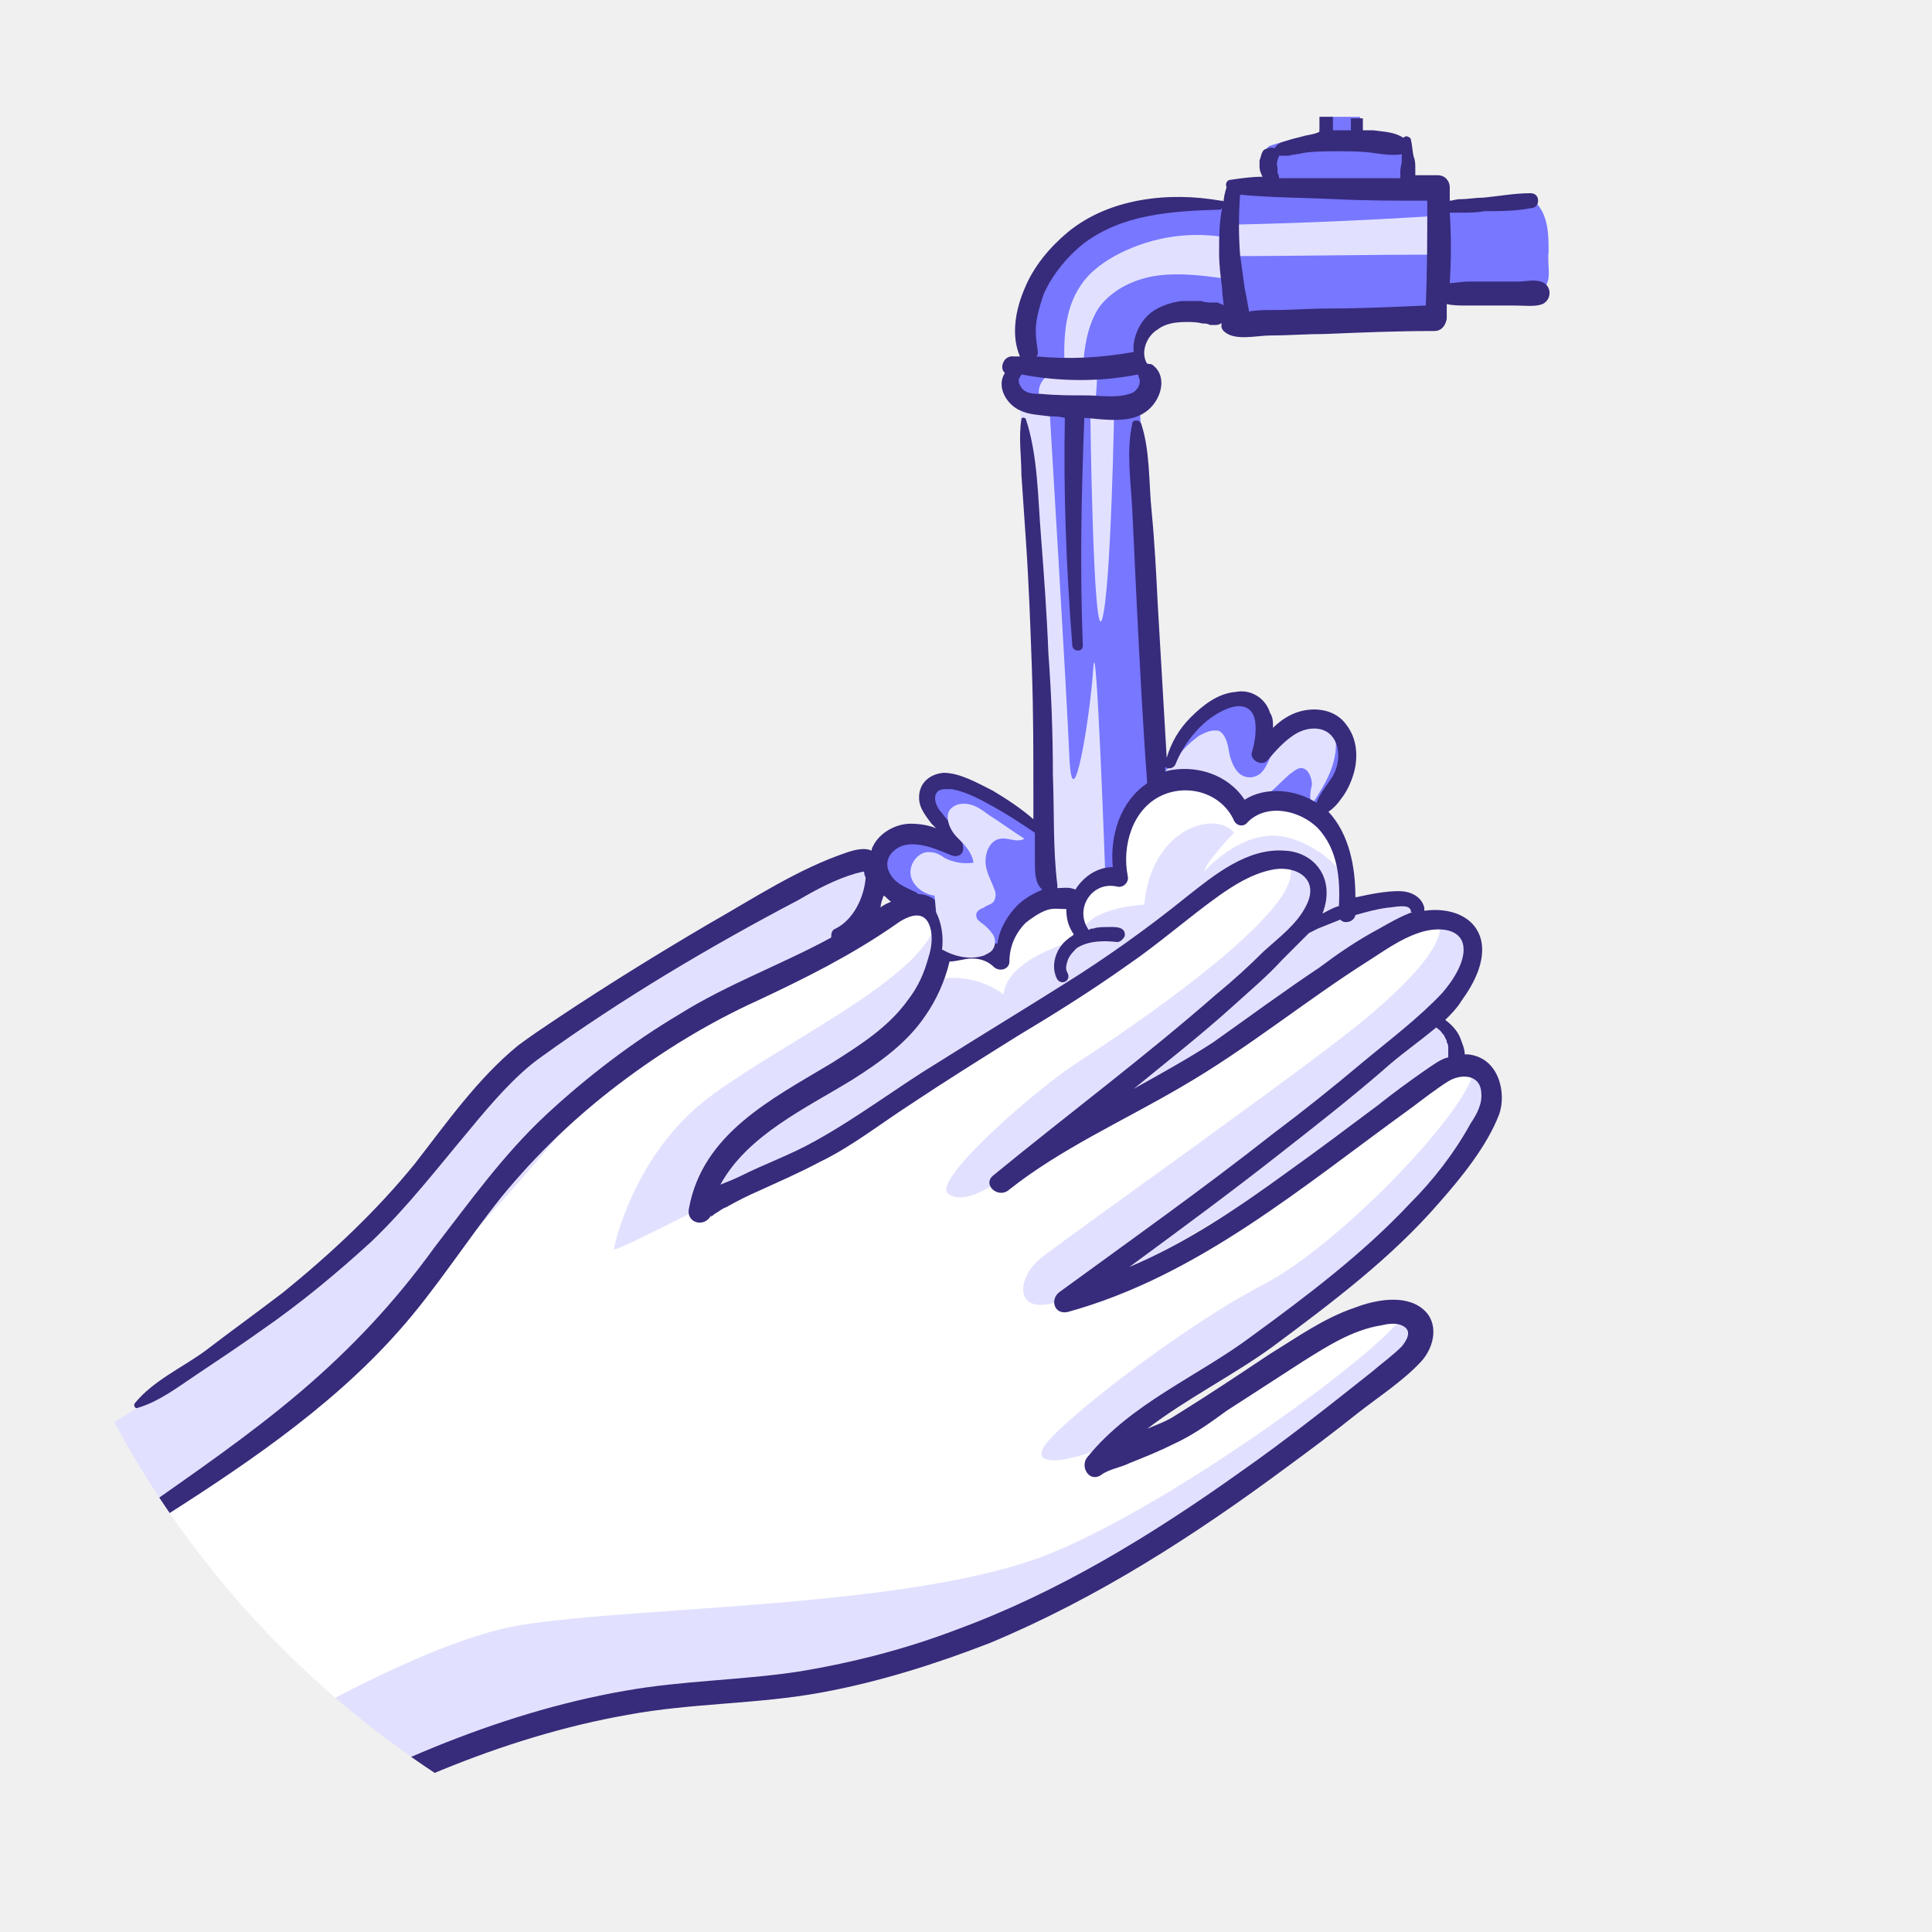
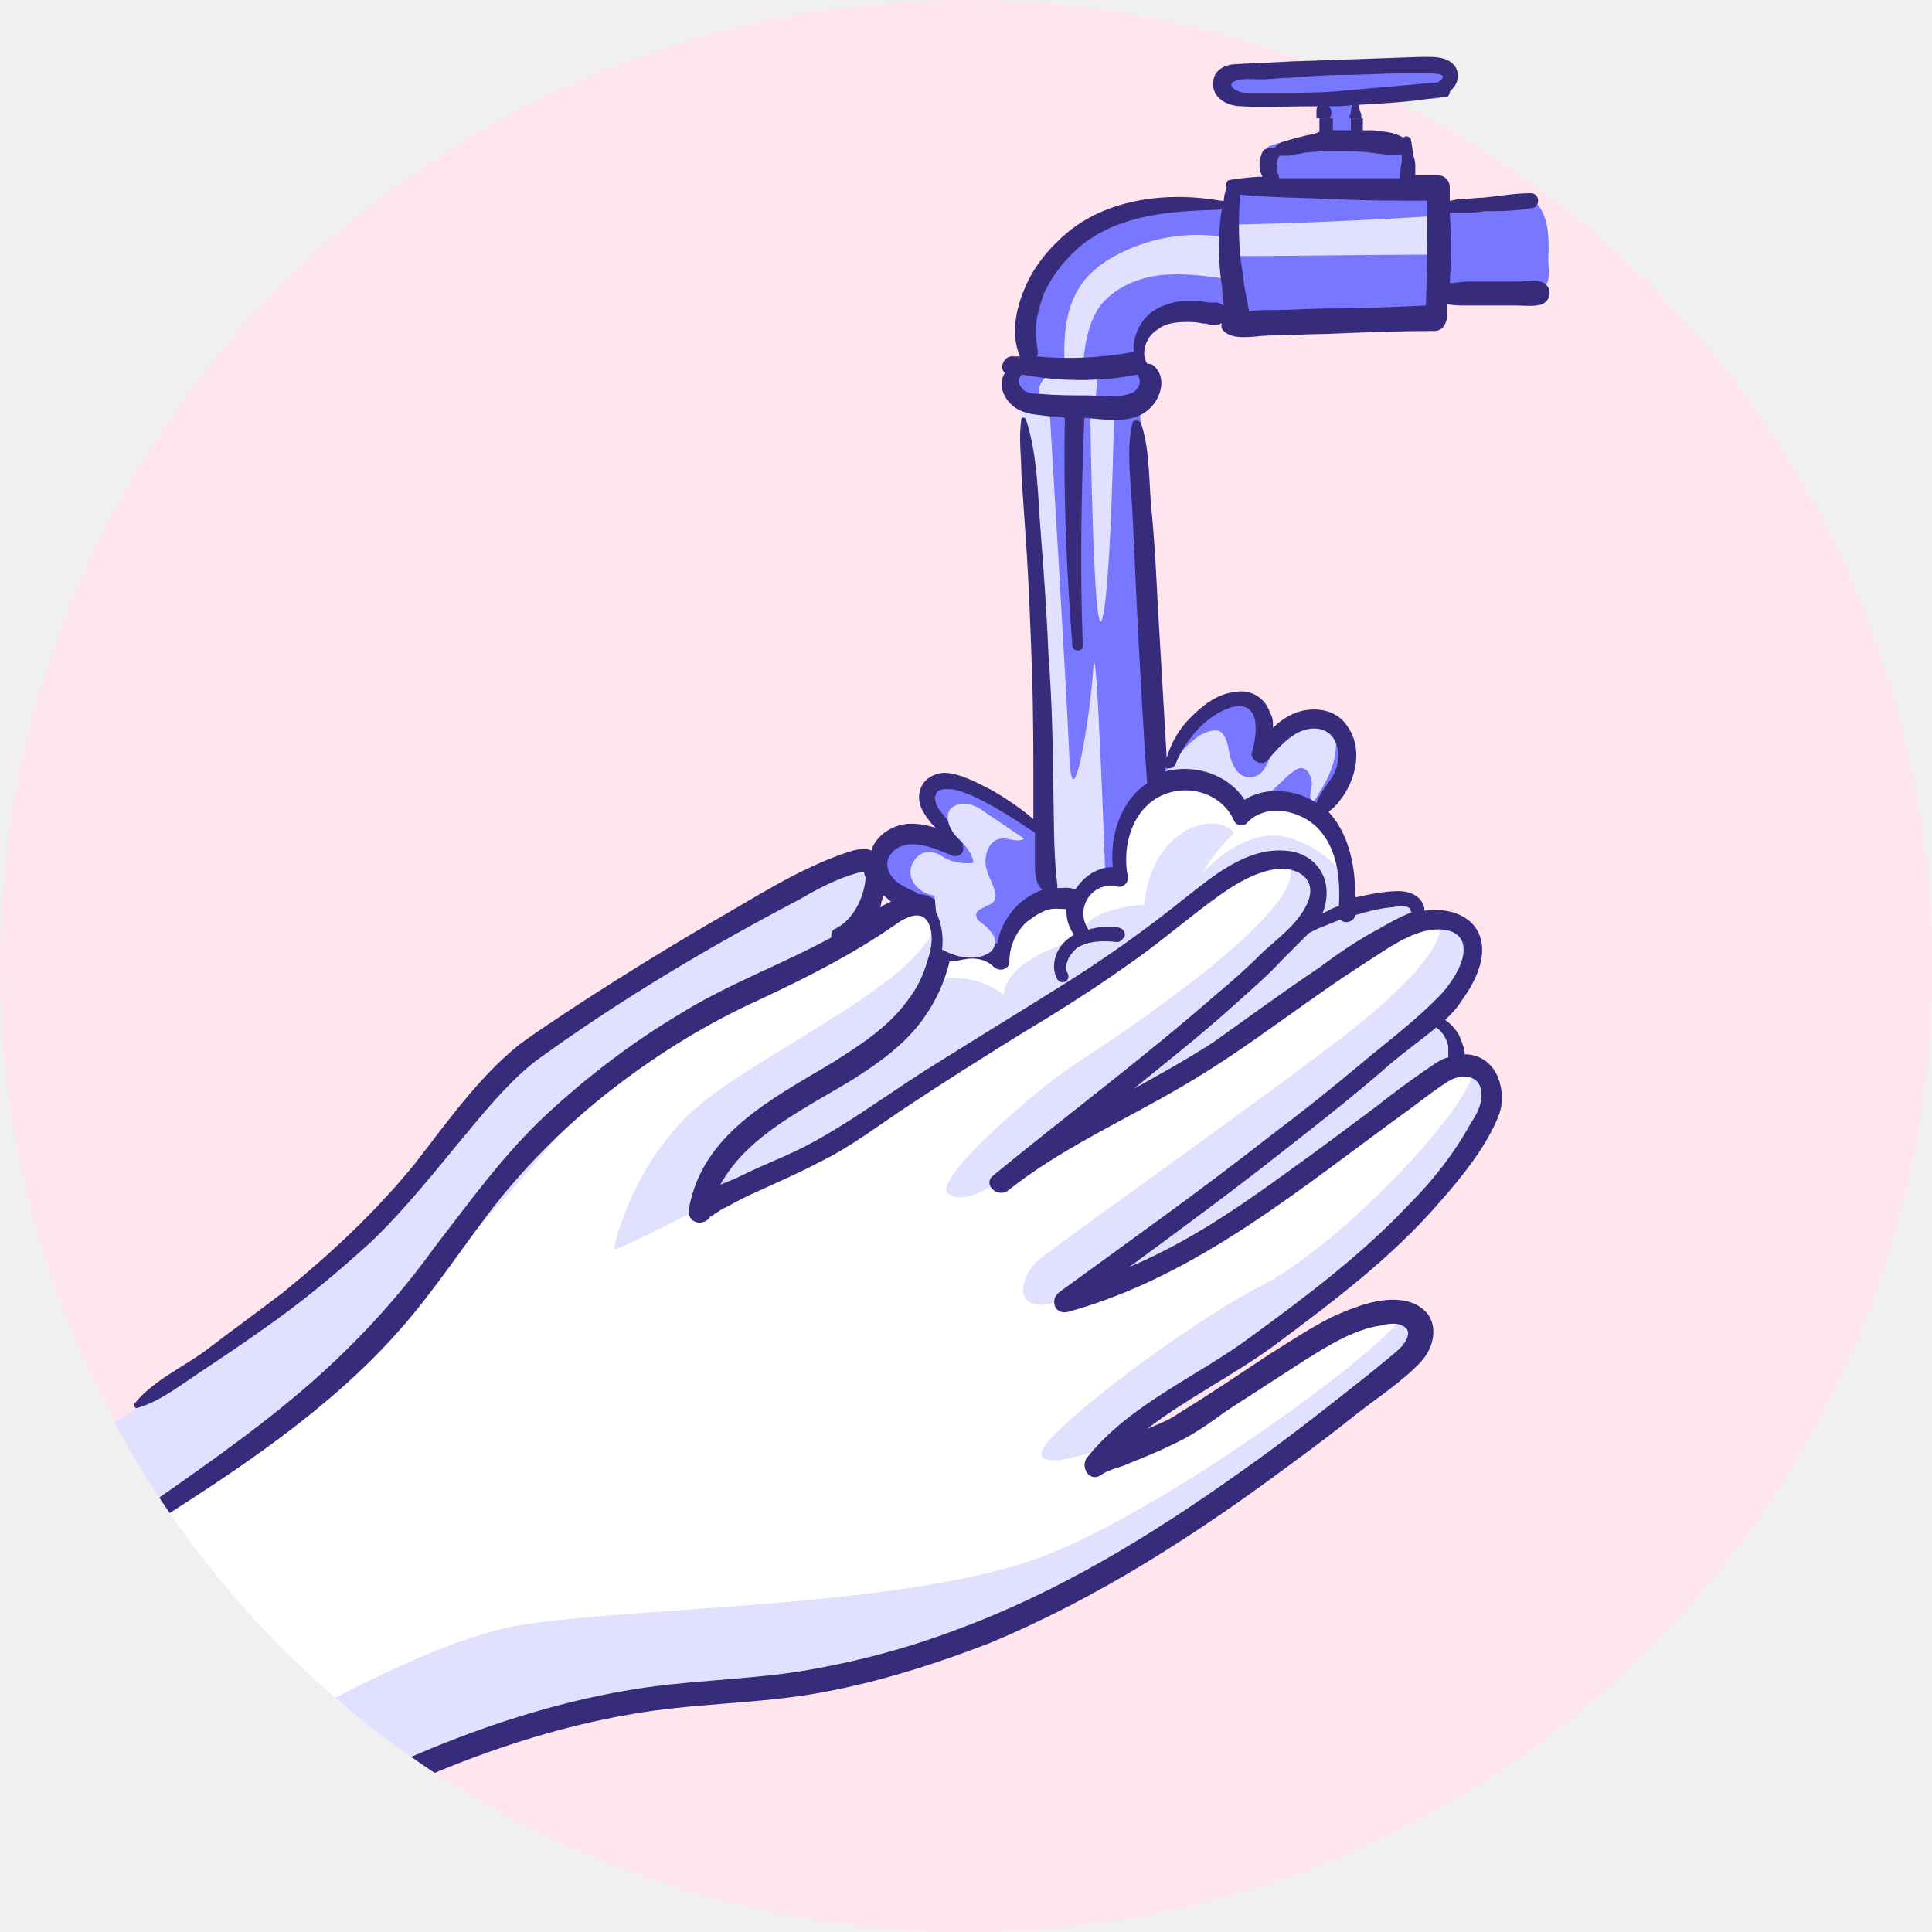
<svg xmlns="http://www.w3.org/2000/svg" width="90" height="90" viewBox="0 0 90 90" fill="none">
-   <mask id="mask0_1_64" style="mask-type:alpha" maskUnits="userSpaceOnUse" x="0" y="0" width="90" height="90">
+   <path d="M45 90C69.853 90 90 69.853 90 45C90 20.147 69.853 0 45 0C20.147 0 0 20.147 0 45C0 69.853 20.147 90 45 90Z" fill="#FFE6EE" />
+   <mask id="mask0_1_62" style="mask-type:alpha" maskUnits="userSpaceOnUse" x="0" y="0" width="90" height="90">
    <path d="M45 90C69.853 90 90 69.853 90 45C90 20.147 69.853 0 45 0C20.147 0 0 20.147 0 45C0 69.853 20.147 90 45 90Z" fill="#FFA6B9" />
  </mask>
-   <g mask="url(#mask0_1_64)">
+   <g mask="url(#mask0_1_62)">
    <path d="M61.465 6.349C61.465 6.419 61.465 6.488 61.465 6.558C61.535 6.558 61.535 6.419 61.465 6.349Z" fill="#7777FF" />
    <path d="M72.139 11.721C72.139 11.233 72.139 10.744 72 10.256C71.861 9.767 71.581 9.349 71.093 9.14C69.698 9.349 68.302 9.698 66.977 9.698C67.046 9.349 66.837 9.14 66.767 8.791C66.488 8.721 66.139 8.721 65.861 8.721C65.861 8.651 65.861 8.581 65.861 8.512C65.791 7.954 65.581 7.535 65.512 7.047C65.512 6.837 65.442 6.558 65.302 6.419C65.163 6.349 65.023 6.279 64.884 6.279C64.395 6.209 63.907 6.209 63.488 6.279C63.488 6 63.419 5.721 63.349 5.442C62.791 5.442 62.163 5.442 61.535 5.442C61.535 5.721 61.465 6 61.465 6.279C61.535 6.349 61.535 6.488 61.465 6.488C61.465 6.419 61.465 6.349 61.465 6.279C60.837 6.279 60 6.558 59.442 6.698C59.302 6.767 59.093 6.767 59.023 6.907C58.953 7.047 58.953 7.256 58.953 7.395C58.953 7.744 59.023 8.093 59.023 8.442C58.465 8.372 57.837 8.442 57.349 8.442C57.279 8.442 57.279 8.442 57.209 8.512C57.209 8.512 57.209 8.581 57.209 8.651C57.209 8.93 57.279 9.209 57.488 9.419C57.558 9.419 57.628 9.419 57.698 9.419C57.698 9.488 57.558 9.488 57.488 9.419C55.395 9.209 53.093 9 51.279 10.046C50.581 10.465 49.953 11.023 49.395 11.651C48.837 12.279 48.279 12.907 48.07 13.744C47.861 14.512 47.93 15.279 48.07 16.047L47.512 16.744C47.233 17.023 46.953 17.302 46.953 17.651C46.884 18 47.163 18.349 47.442 18.558C47.721 18.767 48.139 18.837 48.488 18.907C50.023 19.186 51.628 19.256 53.023 18.698C53.372 18.558 53.721 18.419 53.861 18.07C54 17.791 54 17.512 53.791 17.233C53.651 17.023 53.372 16.814 53.093 16.884C53.023 16.465 53.163 15.837 53.442 15.488C53.721 15.14 54.07 14.93 54.488 14.721C55.535 14.302 56.651 14.372 57.767 14.512C57.628 14.581 57.907 14.791 57.977 14.93C58.047 15.07 58.186 15.07 58.326 15.14C59.093 15.279 59.861 15.14 60.628 15C62.372 14.721 64.116 14.651 65.861 14.791C66.209 14.791 66.628 14.861 66.907 14.721C67.186 14.581 67.395 14.093 67.116 13.814C68.442 13.675 69.628 13.465 70.954 13.326C71.302 13.256 71.581 13.256 71.93 13.326C71.93 13.326 71.93 13.326 72 13.326C72.279 12.907 72.07 12.349 72.139 11.721Z" fill="#7777FF" />
    <path d="M57.558 9.558C57.488 9.558 57.419 9.558 57.349 9.558C57.419 9.628 57.558 9.628 57.558 9.558Z" fill="#7777FF" />
    <path d="M48.767 19.047C48.419 18.767 48.279 18.279 48.488 17.86C48.698 17.442 49.186 17.233 49.605 17.372C49.535 15.977 49.535 14.442 50.372 13.256C50.791 12.628 51.488 12.14 52.186 11.791C53.721 11.023 55.535 10.744 57.279 11.093C57.349 10.884 57.419 10.675 57.419 10.465C60.628 10.395 63.837 10.256 67.046 10.047C67.186 10.675 67.186 11.302 66.977 11.861C63.698 11.861 60.488 11.93 57.209 11.93C57.139 12.279 57.07 12.628 57.07 12.977C56.023 12.837 54.977 12.698 53.93 12.837C52.884 12.977 51.837 13.465 51.209 14.302C50.651 15.14 50.512 16.186 50.442 17.163C50.651 17.023 50.861 16.953 51.07 17.093C51.139 17.721 51.07 18.279 51 18.907L48.767 19.047Z" fill="#E1E1FF" />
    <path d="M43.744 44.581C43.814 42.628 43.116 42.279 42.349 42.14C40.744 40.744 40.465 39.767 41.721 39.07C42.977 38.302 44.581 39.698 44.512 39.488C44.442 39.279 42.698 37.744 43.395 36.698C44.023 35.721 48.698 38.651 48.698 38.651C48.698 38.651 48.07 25.116 48 22.953C47.86 20.86 47.512 18.628 47.512 18.628C47.512 18.628 49.605 18.977 51.07 19.047C52.535 19.116 53.093 18.977 53.093 18.977L54.07 36C54.07 36 55.884 32.372 57.837 32.651C59.791 32.93 58.744 34.953 58.744 34.953C58.744 34.953 59.86 32.93 61.814 33.837C63.767 34.744 61.465 38.093 61.465 38.093C61.465 38.093 59.651 36.488 57.977 37.814C57.279 36.07 54.279 35.512 52.953 37.256C51.558 39 52.326 40.814 52.326 40.814C52.326 40.814 50.651 40.744 50.512 41.721C48.907 41.512 47.512 41.651 46.744 44.861C44.93 43.814 43.744 44.581 43.744 44.581Z" fill="#7777FF" />
    <path d="M54.698 35.512C54.977 35.023 55.395 34.605 55.884 34.256C56.163 34.116 56.442 33.977 56.791 34.047C57.139 34.256 57.209 34.744 57.279 35.163C57.349 35.442 57.488 35.791 57.698 36C57.907 36.209 58.256 36.279 58.535 36.14C58.884 36 59.023 35.581 59.163 35.302C59.442 34.744 59.861 34.186 60.349 33.767C60.628 33.488 60.977 33.279 61.326 33.349C61.884 33.419 62.233 34.116 62.233 34.675C62.233 35.721 61.674 36.628 61.116 37.465C60.977 37.186 61.047 36.837 61.116 36.558C61.116 36.279 60.977 35.861 60.698 35.791C60.488 35.721 60.279 35.93 60.07 36.07C59.442 36.628 58.884 37.326 58.047 37.605C57.907 37.675 57.698 37.675 57.488 37.605C57.209 37.535 57 37.256 56.791 36.977C56.512 36.628 56.233 36.349 55.814 36.14C55.395 35.93 54.977 35.861 54.558 36.07C54.488 36.14 54.139 36.209 54 36.209L54.698 35.512Z" fill="#E1E1FF" />
    <path d="M50.791 19.186C50.791 19.395 50.93 30.279 51.349 28.814C51.767 27.349 51.907 18.837 51.907 18.837L50.791 19.186Z" fill="#E1E1FF" />
    <path d="M48.907 19.326C48.907 19.326 49.674 31.953 49.814 35.233C49.953 38.512 50.791 33.349 50.93 31.116C51.07 28.953 51.488 40.744 51.488 40.744C51.488 40.744 50.372 40.884 50.163 41.93C48.977 41.721 48.977 41.721 48.977 41.721L47.512 19.047L48.907 19.326Z" fill="#E1E1FF" />
-     <path d="M32.791 55.674C32.791 55.674 38.163 53.721 40.953 52.047C43.744 50.372 54.279 42.767 56.093 41.581C57.837 40.465 59.581 39.419 60.767 40.535C61.884 41.651 60.837 42.907 59.651 44.023C58.395 45.14 50.372 52.465 50.372 52.465C50.372 52.465 54.698 49.884 57.279 48.419C59.93 46.953 64.395 43.884 65.372 43.326C66.349 42.767 66.279 42.907 66.279 42.907C66.279 42.907 66.349 41.442 65.023 41.651C63.698 41.861 62.93 42 62.93 42C62.93 42 63.139 35.861 57.977 37.674C56.581 35.093 53.791 36.14 52.953 37.256C52.186 38.372 51.977 40.605 51.977 40.605C51.977 40.605 50.861 40.814 50.442 41.581C49.535 41.512 47.512 42.349 47.093 43.256C46.674 44.163 46.744 44.512 46.744 44.512C46.744 44.512 44.442 43.953 43.744 44.581C43.326 46.744 40.465 49.395 37.814 50.581C35.163 51.698 32.791 55.186 32.791 55.674Z" fill="white" />
+     <path d="M32.791 55.675C32.791 55.675 38.163 53.721 40.953 52.047C43.744 50.372 54.279 42.767 56.093 41.581C57.837 40.465 59.581 39.419 60.767 40.535C61.884 41.651 60.837 42.907 59.651 44.023C58.395 45.14 50.372 52.465 50.372 52.465C50.372 52.465 54.698 49.884 57.279 48.419C59.93 46.953 64.395 43.884 65.372 43.326C66.349 42.767 66.279 42.907 66.279 42.907C66.279 42.907 66.349 41.442 65.023 41.651C63.698 41.861 62.93 42 62.93 42C62.93 42 63.139 35.861 57.977 37.674C56.581 35.093 53.791 36.14 52.953 37.256C52.186 38.372 51.977 40.605 51.977 40.605C51.977 40.605 50.861 40.814 50.442 41.581C49.535 41.512 47.512 42.349 47.093 43.256C46.674 44.163 46.744 44.512 46.744 44.512C46.744 44.512 44.442 43.953 43.744 44.581C43.326 46.744 40.465 49.395 37.814 50.581C35.163 51.698 32.791 55.186 32.791 55.675Z" fill="white" />
    <path d="M51.907 59.651C51.907 59.651 57.279 56.512 62.302 53.442C67.395 50.442 67.884 49.744 67.954 49.605C68.023 49.465 68.023 47.372 66.698 47.302C62.093 51.07 51 59.721 51 59.721L51.907 59.651Z" fill="#E1E1FF" />
    <path d="M60.488 43.186C60.558 43.047 63.837 41.721 64.954 41.721C66.07 41.721 66.209 42.628 66.209 42.628C66.209 42.628 57.837 48 57 48.698C56.093 49.326 50.861 52.256 50.861 52.047C50.93 51.907 60.488 43.186 60.488 43.186Z" fill="#E1E1FF" />
    <path d="M43.256 45.698C45.349 45.14 46.744 46.326 46.744 46.326C46.953 44.512 50.372 43.744 50.372 43.744C50.302 42.279 53.302 42.14 53.302 42.14C53.651 38.512 56.651 37.744 57.488 38.791C56.093 40.256 56.093 40.605 56.093 40.605C56.093 40.605 57.907 38.512 59.93 39C61.884 39.488 63.07 41.163 63 41.721C62.93 42.279 62.721 42.279 62.721 42.279L60.977 42.837C60.977 42.837 61.884 41.023 60.209 40.326C58.605 39.698 58.047 40.744 55.744 42.14C53.442 43.535 43.884 50.023 42.977 50.651C42.07 51.209 38.023 54.209 36.628 54.698C35.233 55.186 32.581 56.163 32.581 56.163C32.581 56.163 33.209 53.791 35.233 52.535C37.256 51.279 41.442 49.395 42.07 48.349C42.767 47.302 43.256 45.698 43.256 45.698Z" fill="#E1E1FF" />
    <path d="M6.349 70.605C18.419 63.488 22.884 55.535 25.256 52.535C27.628 49.535 36.767 46.186 38.372 44.861C39.977 43.535 42.349 42.419 42.907 42.279C43.535 42.209 44.581 42.698 43.953 44.651C43.326 46.605 40.256 49.814 37.465 51.209C34.674 52.605 33 53.861 32.651 56.023C36 54.767 41.791 51.488 44.302 49.535C46.884 47.581 54.419 43.326 55.605 41.791C56.861 40.326 60.349 39.07 61.047 40.395C61.744 41.721 60.488 44.023 57.07 46.256C53.651 48.558 50.233 52.395 50.233 52.395C50.233 52.395 55.953 49.605 57.907 48.07C59.861 46.605 65.721 41.721 68.302 42.907C69.419 43.465 67.744 46.605 66.349 47.581C64.954 48.558 55.256 56.302 54.698 56.861C54.07 57.488 50.581 59.93 50.581 59.93C50.581 59.93 54.767 58.465 58.256 56.233C61.674 54.07 65.442 50.721 66.628 50.093C67.744 49.465 70.465 49.116 69.698 51.558C68.93 54 64.954 58.116 62.791 59.721C60.628 61.326 55.116 65.163 53.721 66.14C52.326 67.116 51.698 67.884 51.698 67.884C51.698 67.884 55.744 66.209 57.767 64.535C59.791 62.861 63.977 60.698 65.442 61.047C66.837 61.395 66.767 62.302 65.093 63.767C63.419 65.233 60 68.233 57.767 69.488C55.605 70.744 46.326 76.884 40.395 77.861C34.395 78.837 23.721 80.233 21.488 81.558C19.326 82.884 17.093 84.14 17.093 84.14L6.349 70.605Z" fill="white" />
    <path d="M60.07 40.326C60.977 42.349 52.186 48.209 50.233 49.465C48.279 50.721 43.395 54.977 44.163 55.605C44.93 56.233 46.605 54.977 46.605 54.977C46.605 54.977 57.907 46.047 59.372 44.651C60.767 43.256 62.93 40.884 60.07 40.326Z" fill="#E1E1FF" />
    <path d="M66.907 42.628C67.605 43.535 66.209 45.279 63.628 47.442C61.047 49.605 49.814 57.558 48.488 58.605C47.163 59.651 47.163 61.953 50.512 60.07C53.93 58.256 64.884 49.535 66.349 47.721C67.884 45.837 70.674 44.093 66.907 42.628Z" fill="#E1E1FF" />
    <path d="M68.651 49.744C68.721 51.349 62.581 57.907 58.814 59.861C55.047 61.814 49.326 66.279 48.628 67.395C47.93 68.512 50.442 68.093 53.023 66.628C55.605 65.163 63.139 59.791 64.465 58.256C65.721 56.791 71.302 51.628 68.651 49.744Z" fill="#E1E1FF" />
    <path d="M65.302 61.256C65.233 62.233 55.256 69.767 48.977 72.349C42.628 74.93 29.93 74.791 24.279 75.698C18.628 76.605 8.233 83.372 8.233 83.372L12.419 86.163C12.419 86.163 23.721 79.744 29.581 79.465C35.372 79.186 43.047 78.837 52.186 73.116C61.326 67.395 65.861 63.837 66.349 62.651C66.698 61.465 65.302 61.256 65.302 61.256Z" fill="#E1E1FF" />
    <path d="M34.605 55.256C34.605 55.256 28.605 58.395 28.605 58.186C28.605 57.977 29.581 53.721 33 51.14C36.419 48.558 42.907 45.628 43.605 42.977C43.814 46.116 41.023 48.767 38.651 50.093C36.349 51.419 31.953 54.279 34.605 55.256Z" fill="#E1E1FF" />
    <path d="M4.605 66.698C11.581 62.372 18.14 57.837 20.233 54.209C22.326 50.581 22.953 49.465 25.884 48C28.814 46.535 39.977 40.047 40.465 40.326C40.884 40.535 40.186 43.605 39.977 43.605C39.698 43.605 30.419 47.302 27.977 50.442C25.535 53.581 23.233 56.233 20.163 59.372C17.093 62.512 7.535 70.326 7.535 70.326L4.605 66.698Z" fill="#E1E1FF" />
    <path d="M68.372 49.116C68.302 49.116 68.302 49.116 68.233 49.116C68.233 48.837 68.093 48.558 68.023 48.349C67.884 48 67.605 47.721 67.326 47.512C67.605 47.233 67.884 46.953 68.093 46.605C68.651 45.837 69.209 44.791 69 43.814C68.721 42.628 67.465 42.279 66.419 42.419C66.419 42.419 66.419 42.419 66.349 42.419C66.349 42.349 66.349 42.349 66.349 42.279C66.209 41.721 65.651 41.512 65.163 41.512C64.535 41.512 63.837 41.651 63.209 41.791C63.139 41.791 63.139 41.791 63.139 41.791C63.139 40.395 62.861 38.861 61.884 37.814C62.093 37.675 62.302 37.465 62.442 37.256C62.721 36.907 62.93 36.488 63.07 36C63.279 35.233 63.209 34.395 62.721 33.767C62.233 33.07 61.326 32.93 60.558 33.14C60.07 33.279 59.651 33.558 59.302 33.907C59.302 33.628 59.302 33.419 59.163 33.209C58.953 32.512 58.256 32.093 57.558 32.233C56.721 32.302 56.023 32.861 55.465 33.419C54.907 33.977 54.558 34.605 54.349 35.302C54.209 32.93 54.07 30.488 53.93 28.116C53.861 26.721 53.791 25.326 53.651 23.86C53.512 22.535 53.581 21 53.163 19.744C53.093 19.535 52.744 19.535 52.744 19.744C52.465 21 52.674 22.395 52.744 23.721C52.814 25.186 52.884 26.651 52.953 28.116C53.093 30.907 53.233 33.698 53.442 36.488C52.186 37.326 51.698 38.93 51.837 40.395C51.07 40.395 50.442 40.884 50.093 41.442C49.814 41.302 49.465 41.372 49.256 41.372C49.256 41.302 49.256 41.302 49.256 41.233C49.047 39.558 49.116 37.814 49.047 36.07C49.047 34.186 48.977 32.302 48.837 30.419C48.767 28.605 48.628 26.721 48.488 24.907C48.349 23.233 48.349 21.209 47.791 19.535C47.791 19.465 47.581 19.395 47.581 19.535C47.442 20.372 47.581 21.279 47.581 22.116C47.651 23.163 47.721 24.14 47.791 25.186C47.93 27.209 48 29.163 48.07 31.186C48.139 33.14 48.139 35.093 48.139 37.047C48.139 37.395 48.139 37.814 48.139 38.163C47.581 37.675 46.953 37.256 46.256 36.837C45.558 36.488 44.721 36 43.953 36C43.186 36.07 42.698 36.628 42.837 37.395C42.907 37.744 43.186 38.093 43.395 38.372C43.465 38.442 43.535 38.512 43.605 38.581C43.256 38.442 42.837 38.372 42.419 38.372C41.791 38.372 41.093 38.721 40.744 39.279C40.674 39.419 40.605 39.488 40.605 39.628C40.326 39.488 39.907 39.558 39.488 39.698C37.186 40.465 35.093 41.861 33 43.047C30.628 44.442 28.256 45.907 25.953 47.442C25.326 47.861 24.698 48.279 24.14 48.698C22.256 50.233 20.791 52.326 19.326 54.209C17.512 56.442 15.419 58.395 13.186 60.209C12 61.116 10.744 62.023 9.558 62.93C8.512 63.698 7.116 64.326 6.279 65.372C6.209 65.442 6.279 65.651 6.419 65.581C7.395 65.302 8.302 64.605 9.14 64.047C10.186 63.349 11.232 62.651 12.209 61.953C14.023 60.698 15.698 59.302 17.302 57.837C18.977 56.233 20.372 54.419 21.837 52.675C22.814 51.488 24 50.093 25.186 49.256C28.953 46.535 33.07 44.093 37.186 41.93C38.023 41.442 38.93 40.953 39.907 40.675C39.977 40.675 40.116 40.605 40.256 40.605C40.256 40.675 40.256 40.744 40.326 40.884C40.256 41.791 39.767 42.837 38.93 43.256C38.721 43.326 38.721 43.535 38.721 43.675C36.419 44.93 33.907 45.837 31.674 47.233C29.442 48.558 27.349 50.163 25.465 51.907C23.442 53.791 21.907 55.953 20.233 58.116C18.419 60.628 16.395 62.791 14.023 64.814C11.651 66.837 9 68.651 6.419 70.465C6 70.744 6.349 71.372 6.837 71.163C11.023 68.512 15.279 65.721 18.558 62.023C20.302 60.07 21.698 57.837 23.372 55.744C24.977 53.791 26.791 52.047 28.814 50.512C30.837 48.977 33 47.651 35.302 46.605C37.535 45.558 39.628 44.512 41.651 43.116C42.209 42.698 43.047 42.279 43.326 43.186C43.465 43.605 43.395 44.163 43.256 44.581C43.047 45.349 42.767 45.977 42.279 46.605C41.372 47.861 40.047 48.698 38.721 49.535C35.93 51.209 32.721 52.814 32.093 56.302C31.953 57 32.861 57.209 33.139 56.581C33.07 56.791 33.209 56.581 33.349 56.512C33.488 56.442 33.628 56.302 33.837 56.233C34.326 55.953 34.884 55.675 35.372 55.465C36.279 55.047 37.256 54.628 38.163 54.14C39.628 53.442 40.953 52.395 42.349 51.488C44.023 50.372 45.698 49.326 47.372 48.279C49.116 47.233 50.791 46.186 52.465 45C54 43.953 55.326 42.767 56.791 41.721C57.488 41.233 58.256 40.744 59.163 40.535C60.279 40.256 61.535 40.884 60.837 42.209C60.419 43.047 59.581 43.675 58.884 44.302C58.186 45 57.419 45.698 56.651 46.326C53.302 49.256 49.744 51.907 46.256 54.767C45.767 55.186 46.465 55.814 46.953 55.465C49.395 53.512 52.395 52.186 55.116 50.581C58.116 48.837 60.837 46.605 63.698 44.791C64.465 44.302 65.233 43.744 66.07 43.465C66.628 43.256 67.744 43.116 68.093 43.814C68.442 44.581 67.674 45.698 67.186 46.256C66.07 47.442 64.674 48.488 63.419 49.535C62.093 50.651 60.698 51.767 59.302 52.814C56.023 55.395 52.674 57.767 49.326 60.209C48.907 60.558 49.116 61.256 49.744 61.116C55.814 59.442 60.698 55.256 65.721 51.628C66.279 51.209 66.907 50.721 67.465 50.372C68.023 50.023 68.93 50.023 69 50.861C69.07 51.419 68.791 51.907 68.512 52.326C67.744 53.721 66.767 54.977 65.651 56.093C63.488 58.395 60.907 60.349 58.326 62.233C55.814 64.116 52.674 65.372 50.651 67.884C50.302 68.302 50.721 69.07 51.279 68.721C51.628 68.442 52.186 68.372 52.605 68.163C53.302 67.884 54 67.605 54.698 67.256C55.605 66.837 56.372 66.279 57.139 65.721C58.326 64.954 59.512 64.186 60.698 63.419C61.814 62.721 63 61.953 64.326 61.744C64.605 61.675 65.023 61.605 65.302 61.744C65.791 61.953 65.581 62.372 65.302 62.721C64.884 63.14 64.395 63.488 63.907 63.907C61.884 65.512 59.861 67.116 57.767 68.581C53.651 71.512 49.326 74.163 44.581 75.907C42.209 76.814 39.767 77.442 37.256 77.861C34.535 78.279 31.814 78.279 29.093 78.767C23.093 79.814 17.163 82.465 11.93 85.535C11.302 85.884 11.861 86.93 12.488 86.512C17.581 83.512 23.302 80.93 29.233 79.884C32.233 79.326 35.302 79.395 38.302 78.837C40.953 78.349 43.605 77.512 46.116 76.535C51.139 74.442 55.674 71.512 60 68.302C61.047 67.535 62.163 66.698 63.209 65.861C64.186 65.093 65.372 64.326 66.209 63.419C66.837 62.721 67.046 61.605 66.279 60.977C65.442 60.279 64.046 60.558 63.139 60.907C61.674 61.395 60.419 62.302 59.163 63.07C57.698 64.047 56.233 65.023 54.767 65.93C54.349 66.209 53.93 66.349 53.442 66.558C55.256 65.163 57.488 64.047 59.302 62.721C62.023 60.698 64.814 58.605 67.046 56.023C68.093 54.837 69.279 53.372 69.837 51.907C70.186 50.93 69.837 49.256 68.372 49.116ZM54.767 35.581C55.186 34.535 56.093 33.419 57.209 33C57.767 32.791 58.326 32.861 58.465 33.558C58.535 34.047 58.465 34.535 58.326 35.023C58.186 35.372 58.744 35.721 59.023 35.442C59.442 34.953 59.93 34.395 60.488 34.116C61.047 33.837 61.814 33.837 62.163 34.465C62.442 34.953 62.372 35.651 62.093 36.14C61.884 36.488 61.465 36.977 61.326 37.395C60.349 36.767 58.953 36.628 57.977 37.256C57.209 36.07 55.674 35.581 54.279 35.93C54.279 35.861 54.279 35.791 54.279 35.721C54.419 35.861 54.698 35.791 54.767 35.581ZM41.163 41.721C41.302 41.791 41.372 41.93 41.512 42C41.372 42.07 41.163 42.14 41.023 42.279C41.023 42.07 41.093 41.93 41.163 41.721ZM42.767 41.651L42.698 41.581C42.279 41.372 41.861 41.233 41.581 40.884C41.302 40.535 41.233 40.116 41.512 39.767C42.209 38.93 43.465 39.488 44.302 39.837C44.651 39.977 44.93 39.767 44.861 39.419C44.791 38.791 44.233 38.372 43.884 37.884C43.674 37.675 43.465 37.256 43.605 36.977C43.744 36.698 44.093 36.767 44.372 36.767C45.07 36.907 45.698 37.256 46.326 37.605C46.953 37.953 47.581 38.372 48.209 38.791C48.209 39.209 48.209 39.628 48.209 40.116C48.209 40.605 48.209 41.163 48.558 41.442C48.07 41.651 47.581 41.93 47.233 42.349C46.814 42.837 46.535 43.395 46.465 43.953C45.977 43.953 45.698 43.884 45.349 43.953C45 43.953 44.651 44.093 44.372 44.302C44.442 43.675 44.372 43.047 44.093 42.558C43.744 41.93 43.256 41.651 42.767 41.651ZM59.861 39.628C58.116 39.488 56.581 40.744 55.256 41.791C53.442 43.256 51.488 44.651 49.465 45.907C47.581 47.093 45.628 48.279 43.744 49.465C41.791 50.651 39.977 52.047 37.953 53.163C36.837 53.791 35.651 54.209 34.535 54.767C34.256 54.907 33.907 55.047 33.558 55.186C34.814 52.884 37.535 51.628 39.698 50.302C41.023 49.465 42.279 48.558 43.116 47.302C43.605 46.605 44.023 45.698 44.233 44.791C44.581 44.791 44.93 44.651 45.279 44.651C45.698 44.651 46.047 44.791 46.326 45.07C46.605 45.279 47.023 45.14 47.023 44.791C47.023 44.093 47.302 43.465 47.791 42.977C48.07 42.767 48.349 42.558 48.698 42.419C49.047 42.279 49.326 42.349 49.674 42.349C49.674 42.767 49.744 43.116 50.023 43.535C49.953 43.605 49.814 43.675 49.744 43.744C49.186 44.163 48.907 45 49.256 45.628C49.465 45.907 49.884 45.698 49.744 45.349C49.605 45.14 49.674 44.93 49.744 44.721C49.814 44.512 50.023 44.302 50.163 44.163C50.721 43.814 51.419 43.814 52.047 43.884C52.186 43.884 52.326 43.744 52.395 43.605C52.465 43.116 51.837 43.186 51.558 43.186C51.349 43.186 51.139 43.186 50.93 43.256C50.861 43.256 50.791 43.256 50.721 43.326C50.023 42.349 50.861 41.023 52.047 41.302C52.326 41.372 52.605 41.093 52.535 40.814C52.256 39.419 52.744 37.675 54.139 37.047C55.395 36.488 56.93 36.977 57.488 38.233C57.628 38.512 57.977 38.512 58.116 38.302C59.023 37.395 60.558 37.744 61.395 38.581C62.302 39.558 62.442 40.884 62.372 42.209C62.093 42.279 61.884 42.419 61.605 42.558C62.233 40.953 61.256 39.698 59.861 39.628ZM61.465 45.07C59.791 46.186 58.186 47.372 56.512 48.558C55.326 49.326 54.07 50.023 52.814 50.721C54.349 49.465 55.953 48.209 57.419 46.884C58.186 46.186 59.023 45.488 59.721 44.721C60.139 44.302 60.558 43.884 60.977 43.465C61.116 43.395 61.256 43.326 61.395 43.256C61.744 43.116 62.093 42.977 62.442 42.837C62.581 43.047 63.07 42.977 63.139 42.628C63.628 42.488 64.116 42.349 64.674 42.279C64.884 42.279 65.651 42.07 65.721 42.419C65.721 42.488 65.721 42.488 65.791 42.488C65.233 42.698 64.744 42.977 64.256 43.256C63.209 43.814 62.302 44.442 61.465 45.07ZM66.349 49.884C65.651 50.372 64.884 50.93 64.186 51.488C62.791 52.535 61.395 53.581 59.93 54.628C57.628 56.302 55.256 57.907 52.605 59.023C54.977 57.279 57.349 55.535 59.651 53.721C61.256 52.465 62.861 51.209 64.395 49.884C65.163 49.186 66.07 48.558 66.907 47.861C66.977 47.93 67.116 48 67.186 48.14L67.256 48.209L67.326 48.349L67.395 48.488V48.558C67.465 48.628 67.465 48.767 67.465 48.837V48.977V49.047V49.116C67.465 49.186 67.465 49.186 67.465 49.256C67.116 49.326 66.767 49.605 66.349 49.884Z" fill="#372B7B" />
-     <path d="M71.93 13.186C71.581 12.977 71.093 13.116 70.744 13.116C70.326 13.116 69.977 13.116 69.558 13.116C69.209 13.116 68.791 13.116 68.442 13.116C68.093 13.116 67.814 13.186 67.535 13.186C67.605 12.07 67.605 10.954 67.535 9.907C67.744 9.907 67.884 9.907 68.093 9.907C68.442 9.907 68.791 9.907 69.139 9.837C69.837 9.837 70.605 9.837 71.302 9.698C71.512 9.698 71.651 9.558 71.651 9.349C71.651 9.14 71.512 9 71.302 9C70.535 9 69.837 9.14 69.07 9.209C68.721 9.209 68.372 9.279 68.023 9.279C67.814 9.279 67.674 9.349 67.535 9.349C67.535 9.14 67.535 8.93 67.535 8.721C67.535 8.442 67.326 8.163 66.977 8.163C66.628 8.163 66.279 8.163 65.93 8.163C65.93 8.023 65.93 7.954 65.93 7.814C65.93 7.674 65.93 7.465 65.861 7.326C65.791 7.047 65.791 6.767 65.721 6.488C65.721 6.419 65.581 6.349 65.512 6.349C65.442 6.349 65.372 6.419 65.372 6.419C64.954 6.14 64.465 6.14 63.977 6.07C63.837 6.07 63.628 6.07 63.488 6.07C63.488 5.93 63.488 5.721 63.488 5.581V5.512C63.279 5.512 63.139 5.512 62.93 5.512V5.581C62.93 5.721 62.93 5.93 62.93 6.07C62.721 6.07 62.512 6.07 62.302 6.07C62.233 6.07 62.163 6.07 62.093 6.07C62.093 5.861 62.093 5.651 62.093 5.442C61.884 5.442 61.674 5.442 61.465 5.442C61.465 5.651 61.465 5.93 61.465 6.14C61.186 6.279 60.907 6.279 60.698 6.349C60.419 6.419 60.139 6.488 59.93 6.558C59.651 6.628 59.512 6.698 59.372 6.907C59.233 6.837 59.023 6.907 58.884 6.977C58.744 7.116 58.744 7.326 58.674 7.465C58.674 7.535 58.674 7.674 58.674 7.744C58.674 7.954 58.744 8.093 58.814 8.233C58.326 8.233 57.837 8.302 57.349 8.372C57.139 8.372 57.07 8.581 57.139 8.721C57.07 8.93 57 9.209 57 9.419C57 9.349 56.93 9.349 56.861 9.349C54.488 8.93 51.698 9.209 49.744 10.814C48.907 11.512 48.139 12.419 47.721 13.465C47.302 14.442 47.093 15.628 47.512 16.605C47.442 16.605 47.302 16.605 47.233 16.605C46.744 16.535 46.535 17.163 46.814 17.372C46.395 18 46.884 18.837 47.512 19.116C47.93 19.326 48.419 19.326 48.907 19.395C49.116 19.395 49.326 19.395 49.605 19.465C49.535 22.953 49.674 26.512 49.953 30.07C49.953 30.349 50.442 30.419 50.442 30.07C50.302 26.512 50.372 23.023 50.512 19.465C51.419 19.535 52.605 19.744 53.372 19.186C54.07 18.698 54.419 17.581 53.721 17.023C53.651 16.953 53.581 16.953 53.442 16.953C53.093 16.395 53.442 15.628 53.93 15.349C54.279 15.07 54.767 15 55.256 15C55.535 15 55.744 15 56.023 15.07C56.163 15.07 56.233 15.07 56.372 15.14C56.442 15.14 56.512 15.14 56.581 15.14C56.651 15.14 56.791 15.14 56.861 15.07C57 15.07 57.07 15 57.07 14.861C57.07 14.861 57.07 14.861 57.07 14.93C57.07 14.93 57.07 14.93 57 14.93C56.861 15.07 56.861 15.279 57 15.419C57.488 15.907 58.535 15.628 59.163 15.628C60 15.628 60.907 15.558 61.744 15.558C63.419 15.488 65.093 15.419 66.837 15.419C67.116 15.419 67.326 15.209 67.395 14.861C67.395 14.651 67.395 14.442 67.395 14.163C67.674 14.233 68.023 14.233 68.302 14.233C68.721 14.233 69.07 14.233 69.488 14.233C69.837 14.233 70.256 14.233 70.605 14.233C71.023 14.233 71.512 14.302 71.861 14.163C72.279 13.954 72.279 13.395 71.93 13.186ZM52.605 18.349C51.977 18.558 51.209 18.419 50.651 18.419C49.953 18.419 49.186 18.419 48.488 18.349C48.209 18.349 47.861 18.349 47.651 18.14C47.512 18 47.372 17.721 47.512 17.581C47.512 17.512 47.581 17.512 47.581 17.442C49.395 17.791 51.279 17.791 53.023 17.442C53.023 17.442 53.023 17.442 53.023 17.512C53.233 17.86 52.953 18.279 52.605 18.349ZM57 14.233C56.93 14.163 56.861 14.163 56.721 14.093C56.651 14.093 56.512 14.093 56.442 14.093C56.302 14.093 56.163 14.093 55.953 14.023C55.674 14.023 55.326 14.023 55.047 14.023C54.488 14.093 53.861 14.302 53.442 14.721C53.023 15.14 52.744 15.837 52.814 16.395C51.279 16.674 49.814 16.744 48.279 16.605C48.349 16.535 48.349 16.465 48.349 16.395C48.279 15.907 48.209 15.488 48.279 15C48.349 14.512 48.488 14.093 48.628 13.675C49.047 12.768 49.674 12 50.442 11.372C52.256 9.977 54.558 9.837 56.791 9.767C56.861 9.767 56.861 9.767 56.93 9.698C56.791 10.395 56.791 11.093 56.791 11.791C56.791 12.349 56.861 12.907 56.93 13.395C56.93 13.744 57 14.023 57 14.233C57 14.302 57 14.233 57 14.233ZM59.512 7.465C59.512 7.395 59.581 7.326 59.581 7.256C59.721 7.256 59.861 7.256 60 7.256C60.279 7.186 60.488 7.186 60.767 7.116C61.256 7.047 61.814 7.047 62.372 7.047C62.861 7.047 63.419 7.047 63.907 7.116C64.395 7.186 64.884 7.256 65.302 7.186C65.302 7.256 65.302 7.326 65.302 7.465C65.302 7.605 65.233 7.814 65.233 7.954C65.233 8.093 65.233 8.163 65.233 8.302C64.186 8.302 63.209 8.302 62.163 8.302C61.326 8.302 60.419 8.302 59.581 8.302C59.581 8.233 59.581 8.233 59.581 8.233C59.581 8.163 59.512 8.093 59.512 8.023C59.512 7.954 59.512 7.884 59.512 7.814C59.442 7.605 59.512 7.535 59.512 7.465ZM66.419 14.233C64.884 14.302 63.349 14.372 61.884 14.372C61.047 14.372 60.209 14.442 59.372 14.442C58.953 14.442 58.535 14.442 58.186 14.512C58.116 14.093 58.047 13.744 57.977 13.395C57.907 12.907 57.837 12.349 57.767 11.861C57.698 10.954 57.698 10.046 57.767 9.07C59.233 9.209 60.767 9.209 62.233 9.279C63.628 9.349 65.093 9.349 66.488 9.349C66.488 10.954 66.488 12.628 66.419 14.233Z" fill="#372B7B" />
+     <path d="M71.93 13.186C71.581 12.977 71.093 13.116 70.744 13.116C70.326 13.116 69.977 13.116 69.558 13.116C69.209 13.116 68.791 13.116 68.442 13.116C68.093 13.116 67.814 13.186 67.535 13.186C67.605 12.07 67.605 10.954 67.535 9.907C67.744 9.907 67.884 9.907 68.093 9.907C68.442 9.907 68.791 9.907 69.139 9.837C69.837 9.837 70.605 9.837 71.302 9.698C71.512 9.698 71.651 9.558 71.651 9.349C71.651 9.14 71.512 9 71.302 9C70.535 9 69.837 9.14 69.07 9.209C68.721 9.209 68.372 9.279 68.023 9.279C67.814 9.279 67.674 9.349 67.535 9.349C67.535 9.14 67.535 8.93 67.535 8.721C67.535 8.442 67.326 8.163 66.977 8.163C66.628 8.163 66.279 8.163 65.93 8.163C65.93 8.023 65.93 7.954 65.93 7.814C65.93 7.674 65.93 7.465 65.861 7.326C65.791 7.047 65.791 6.767 65.721 6.488C65.721 6.419 65.581 6.349 65.512 6.349C65.442 6.349 65.372 6.419 65.372 6.419C64.954 6.14 64.465 6.14 63.977 6.07C63.837 6.07 63.628 6.07 63.488 6.07C63.488 5.93 63.488 5.721 63.488 5.581V5.512C63.279 5.512 63.139 5.512 62.93 5.512V5.581C62.93 5.721 62.93 5.93 62.93 6.07C62.721 6.07 62.512 6.07 62.302 6.07C62.233 6.07 62.163 6.07 62.093 6.07C62.093 5.861 62.093 5.651 62.093 5.442C61.884 5.442 61.674 5.442 61.465 5.442C61.465 5.651 61.465 5.93 61.465 6.14C61.186 6.279 60.907 6.279 60.698 6.349C60.419 6.419 60.139 6.488 59.93 6.558C59.651 6.628 59.512 6.698 59.372 6.907C59.233 6.837 59.023 6.907 58.884 6.977C58.744 7.116 58.744 7.326 58.674 7.465C58.674 7.535 58.674 7.674 58.674 7.744C58.674 7.954 58.744 8.093 58.814 8.233C58.326 8.233 57.837 8.302 57.349 8.372C57.139 8.372 57.07 8.581 57.139 8.721C57.07 8.93 57 9.209 57 9.419C57 9.349 56.93 9.349 56.861 9.349C54.488 8.93 51.698 9.209 49.744 10.814C48.907 11.512 48.139 12.419 47.721 13.465C47.302 14.442 47.093 15.628 47.512 16.605C47.442 16.605 47.302 16.605 47.233 16.605C46.744 16.535 46.535 17.163 46.814 17.372C46.395 18 46.884 18.837 47.512 19.116C47.93 19.326 48.419 19.326 48.907 19.395C49.116 19.395 49.326 19.395 49.605 19.465C49.535 22.953 49.674 26.512 49.953 30.07C49.953 30.349 50.442 30.419 50.442 30.07C50.302 26.512 50.372 23.023 50.512 19.465C51.419 19.535 52.605 19.744 53.372 19.186C54.07 18.698 54.419 17.581 53.721 17.023C53.651 16.953 53.581 16.953 53.442 16.953C53.093 16.395 53.442 15.628 53.93 15.349C54.279 15.07 54.767 15 55.256 15C55.535 15 55.744 15 56.023 15.07C56.163 15.07 56.233 15.07 56.372 15.14C56.442 15.14 56.512 15.14 56.581 15.14C56.651 15.14 56.791 15.14 56.861 15.07C57 15.07 57.07 15 57.07 14.861C57.07 14.861 57.07 14.861 57.07 14.93C57.07 14.93 57.07 14.93 57 14.93C56.861 15.07 56.861 15.279 57 15.419C57.488 15.907 58.535 15.628 59.163 15.628C60 15.628 60.907 15.558 61.744 15.558C63.419 15.488 65.093 15.419 66.837 15.419C67.116 15.419 67.326 15.209 67.395 14.861C67.395 14.651 67.395 14.442 67.395 14.163C67.674 14.233 68.023 14.233 68.302 14.233C68.721 14.233 69.07 14.233 69.488 14.233C69.837 14.233 70.256 14.233 70.605 14.233C71.023 14.233 71.512 14.302 71.861 14.163C72.279 13.954 72.279 13.395 71.93 13.186ZM52.605 18.349C51.977 18.558 51.209 18.419 50.651 18.419C49.953 18.419 49.186 18.419 48.488 18.349C48.209 18.349 47.861 18.349 47.651 18.14C47.512 18 47.372 17.721 47.512 17.581C47.512 17.512 47.581 17.512 47.581 17.442C49.395 17.791 51.279 17.791 53.023 17.442C53.023 17.442 53.023 17.442 53.023 17.512C53.233 17.86 52.953 18.279 52.605 18.349ZM57 14.233C56.93 14.163 56.861 14.163 56.721 14.093C56.651 14.093 56.512 14.093 56.442 14.093C56.302 14.093 56.163 14.093 55.953 14.023C55.674 14.023 55.326 14.023 55.047 14.023C54.488 14.093 53.861 14.302 53.442 14.721C53.023 15.14 52.744 15.837 52.814 16.395C51.279 16.674 49.814 16.744 48.279 16.605C48.349 16.535 48.349 16.465 48.349 16.395C48.279 15.907 48.209 15.488 48.279 15C48.349 14.512 48.488 14.093 48.628 13.675C49.047 12.768 49.674 12 50.442 11.372C52.256 9.977 54.558 9.837 56.791 9.767C56.861 9.767 56.861 9.767 56.93 9.698C56.791 10.395 56.791 11.093 56.791 11.791C56.791 12.349 56.861 12.907 56.93 13.395C56.93 13.744 57 14.023 57 14.233C57 14.233 57 14.302 57 14.233ZM59.512 7.465C59.512 7.395 59.581 7.326 59.581 7.256C59.721 7.256 59.861 7.256 60 7.256C60.279 7.186 60.488 7.186 60.767 7.116C61.256 7.047 61.814 7.047 62.372 7.047C62.861 7.047 63.419 7.047 63.907 7.116C64.395 7.186 64.884 7.256 65.302 7.186C65.302 7.256 65.302 7.326 65.302 7.465C65.302 7.605 65.233 7.814 65.233 7.954C65.233 8.093 65.233 8.163 65.233 8.302C64.186 8.302 63.209 8.302 62.163 8.302C61.326 8.302 60.419 8.302 59.581 8.302C59.581 8.233 59.581 8.233 59.581 8.233C59.581 8.163 59.512 8.093 59.512 8.023C59.512 7.954 59.512 7.884 59.512 7.814C59.442 7.605 59.512 7.535 59.512 7.465ZM66.419 14.233C64.884 14.302 63.349 14.372 61.884 14.372C61.047 14.372 60.209 14.442 59.372 14.442C58.953 14.442 58.535 14.442 58.186 14.512C58.116 14.093 58.047 13.744 57.977 13.395C57.907 12.907 57.837 12.349 57.767 11.861C57.698 10.954 57.698 10.046 57.767 9.07C59.233 9.209 60.767 9.209 62.233 9.279C63.628 9.349 65.093 9.349 66.488 9.349C66.488 10.954 66.488 12.628 66.419 14.233Z" fill="#372B7B" />
    <path d="M43.535 41.721C42.977 41.651 42.488 41.233 42.419 40.744C42.349 40.186 42.837 39.628 43.326 39.698C43.605 39.698 43.814 39.837 44.023 39.977C44.442 40.186 44.93 40.256 45.349 40.186C45.279 39.698 44.93 39.349 44.581 39C44.233 38.651 44.023 38.093 44.233 37.744C44.442 37.465 44.791 37.395 45.139 37.465C45.488 37.535 45.767 37.744 46.047 37.953C46.605 38.302 47.163 38.721 47.721 39.07C47.372 39.279 46.953 39 46.605 39.07C46.116 39.14 45.907 39.698 45.907 40.116C45.907 40.605 46.186 41.023 46.326 41.442C46.395 41.581 46.395 41.791 46.326 41.93C46.256 42.14 45.977 42.14 45.837 42.279C45.628 42.349 45.419 42.488 45.488 42.698C45.488 42.837 45.628 42.907 45.698 42.977C45.907 43.116 46.116 43.326 46.256 43.535C46.395 43.744 46.395 44.093 46.186 44.302C46.116 44.372 45.977 44.442 45.837 44.512C45.209 44.721 44.512 44.581 43.884 44.233C43.953 43.675 43.884 43.047 43.605 42.488L43.535 41.721Z" fill="#E1E1FF" />
  </g>
+   <path d="M63.279 4.535C64.326 4.535 65.372 4.605 66.419 4.605C66.837 4.605 67.395 4.605 67.605 4.186C67.814 3.837 67.605 3.279 67.186 3.07C66.837 2.86 66.349 2.86 65.93 2.86C64.256 2.86 62.581 2.86 60.977 2.86C59.93 2.86 58.814 2.86 57.767 3.14C57.488 3.209 57.279 3.279 57.07 3.488C56.861 3.698 56.861 4.047 57 4.186C57.139 4.326 57.279 4.326 57.419 4.395C58.744 4.674 60.139 4.814 61.535 4.814C61.535 5.023 61.465 5.302 61.465 5.512C62.093 5.512 62.721 5.512 63.279 5.512C63.279 5.233 63.209 4.884 63.279 4.535Z" fill="#7777FF" />
+   <path d="M62.023 5.163C62.023 5.093 61.953 5.023 61.884 4.953C62.233 4.953 62.651 4.953 63 4.884C63 4.953 62.93 5.093 62.93 5.163C62.93 5.302 62.861 5.372 62.861 5.512C63.07 5.512 63.209 5.512 63.419 5.512C63.419 5.372 63.419 5.302 63.349 5.163C63.349 5.093 63.279 4.953 63.279 4.884C64.535 4.814 65.791 4.744 66.977 4.535C67.046 4.535 67.046 4.535 67.116 4.535C67.186 4.535 67.256 4.535 67.326 4.535C67.465 4.535 67.535 4.395 67.535 4.256C67.884 3.977 68.023 3.558 67.814 3.14C67.465 2.581 66.698 2.651 66.139 2.651C64.186 2.721 62.233 2.791 60.209 2.86C59.302 2.93 58.326 2.93 57.419 3C56.861 3.07 56.442 3.419 56.512 4.046C56.651 4.744 57.349 4.953 57.907 4.953C58.884 5.023 59.791 4.953 60.767 4.953C60.977 4.953 61.186 4.953 61.395 4.953C61.326 5.023 61.326 5.093 61.326 5.163C61.326 5.302 61.326 5.372 61.326 5.512C61.535 5.512 61.744 5.512 61.953 5.512C62.023 5.372 62.023 5.302 62.023 5.163ZM59.581 4.326C59.163 4.326 58.674 4.326 58.256 4.326C58.047 4.326 57.837 4.326 57.698 4.256C57.488 4.186 57.139 3.907 57.558 3.767C57.907 3.628 58.395 3.698 58.744 3.698C59.163 3.698 59.581 3.628 60 3.628C60.907 3.558 61.814 3.488 62.721 3.488C63.558 3.488 64.395 3.419 65.233 3.419C65.651 3.419 66.07 3.419 66.488 3.419C66.837 3.419 67.605 3.419 66.977 3.837C65.372 3.977 63.837 4.116 62.233 4.256C61.326 4.326 60.488 4.326 59.581 4.326Z" fill="#372B7B" />
</svg>
